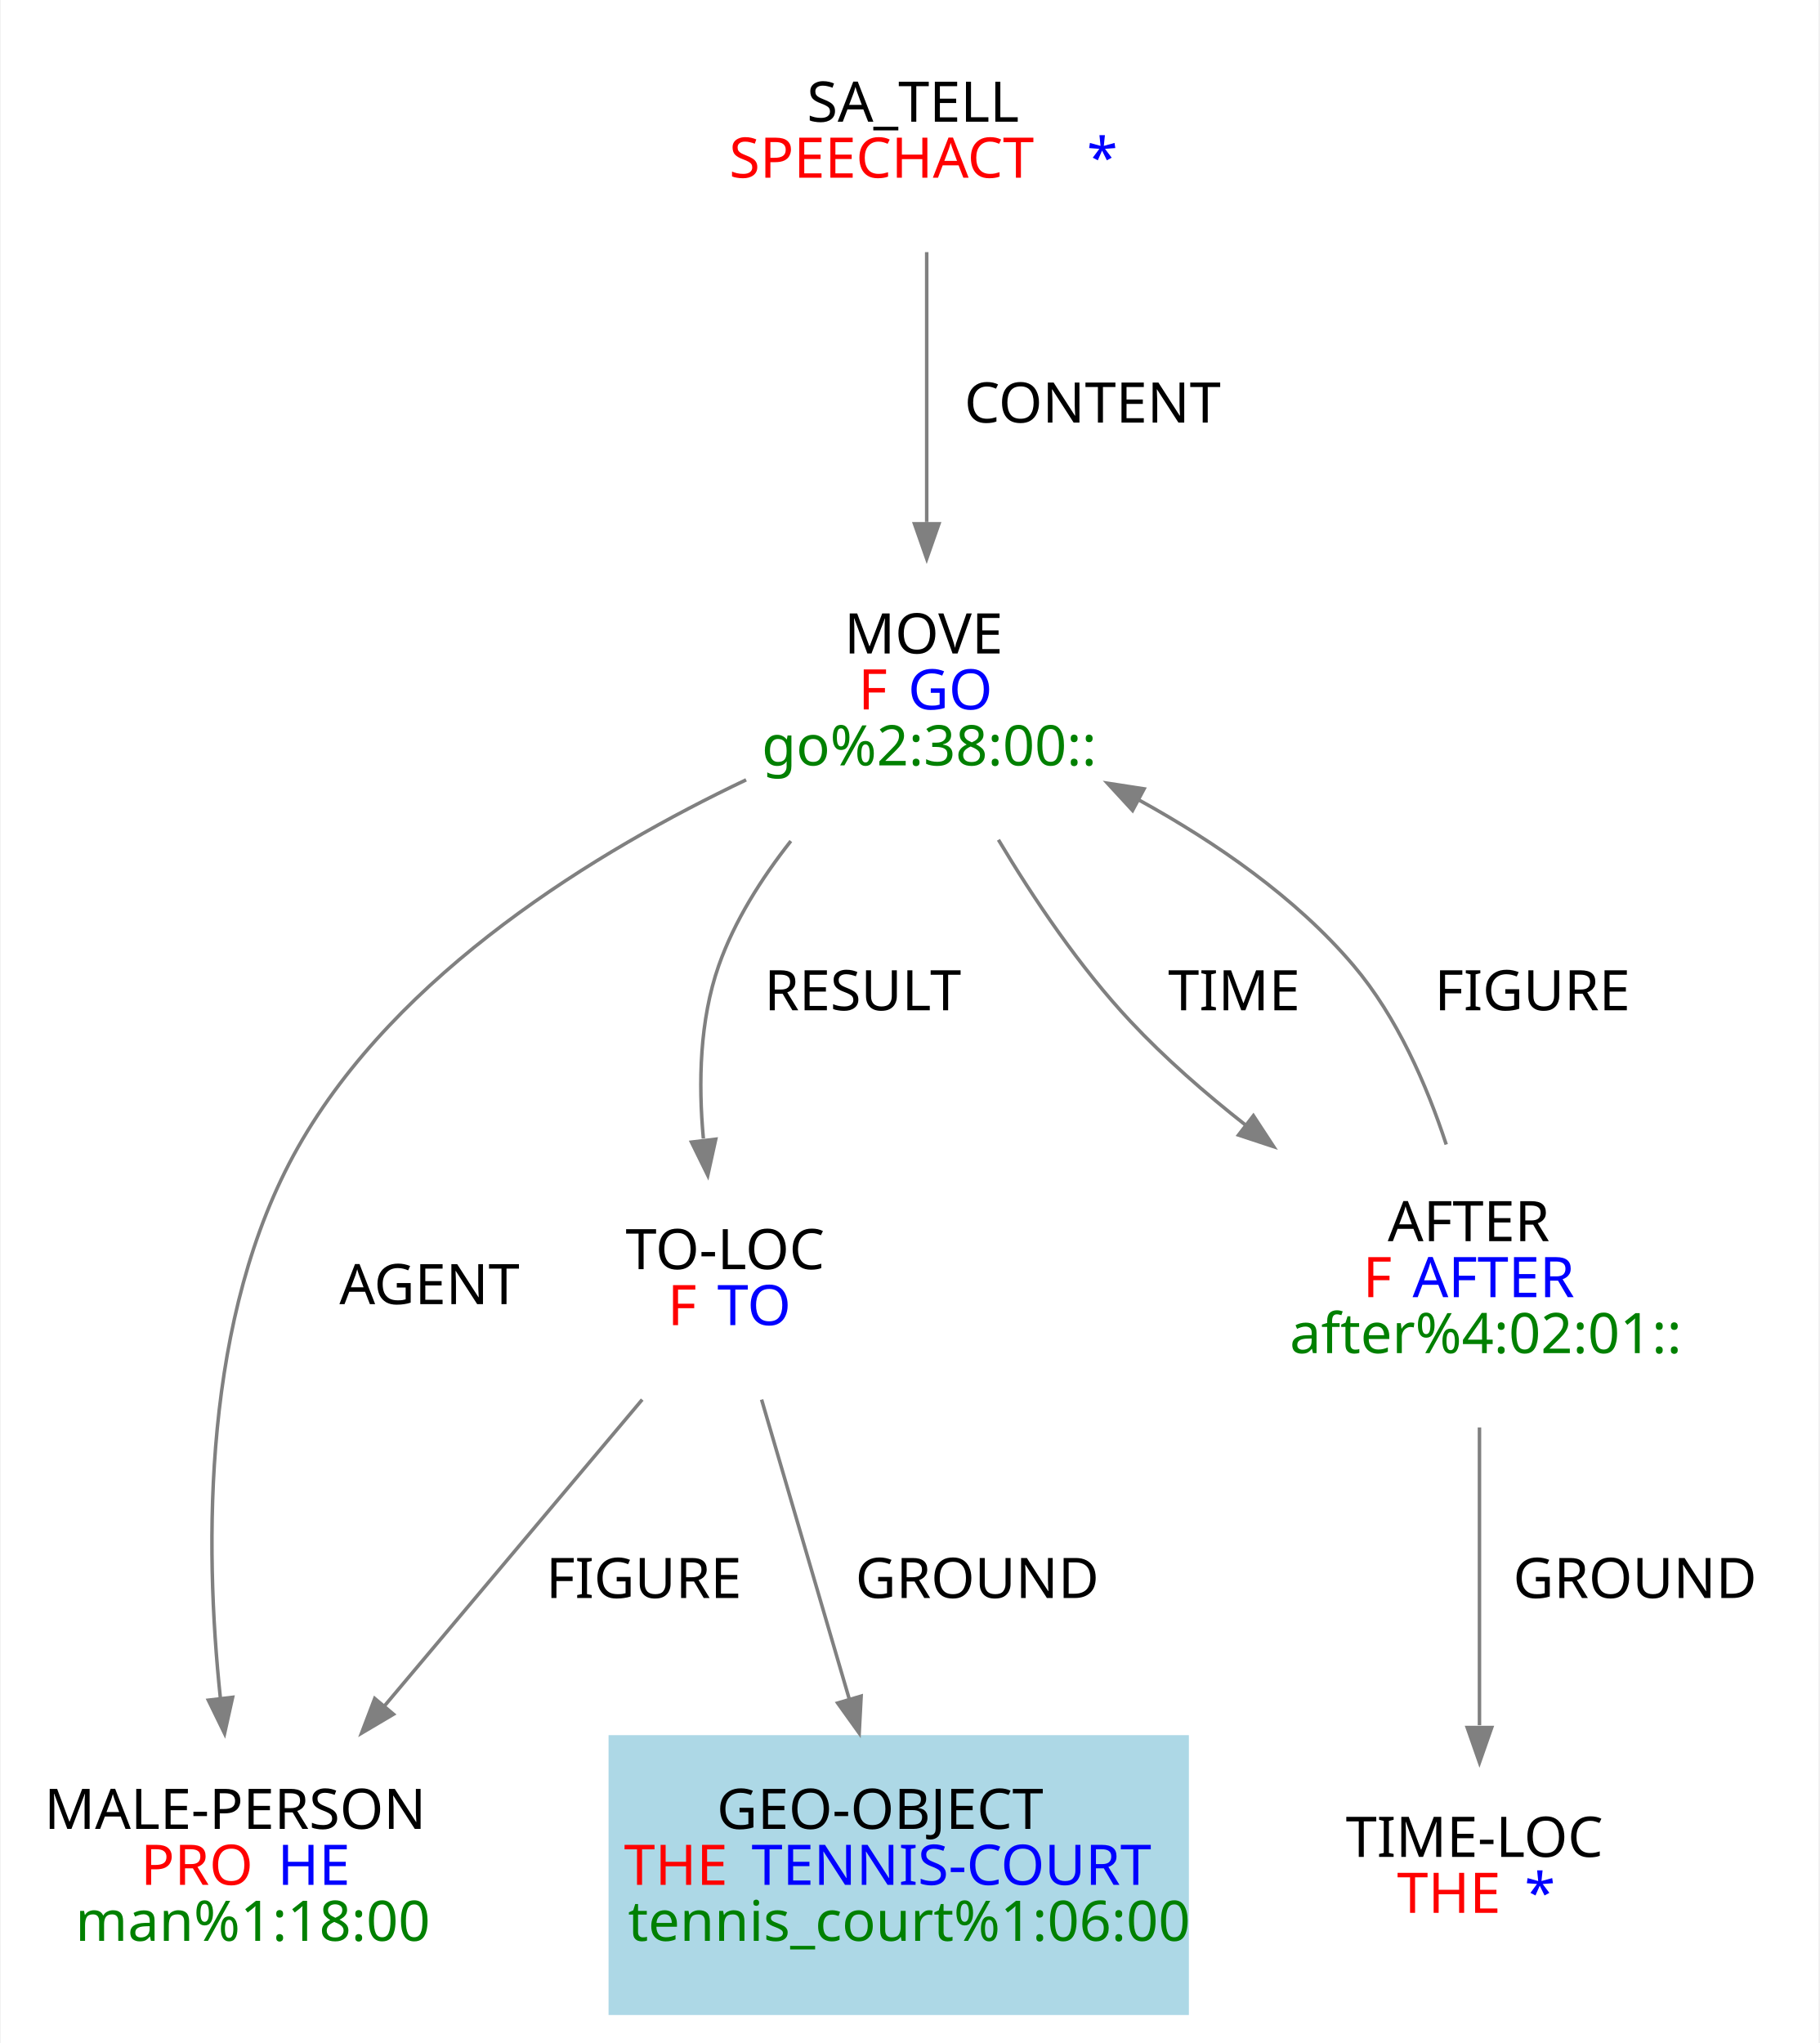
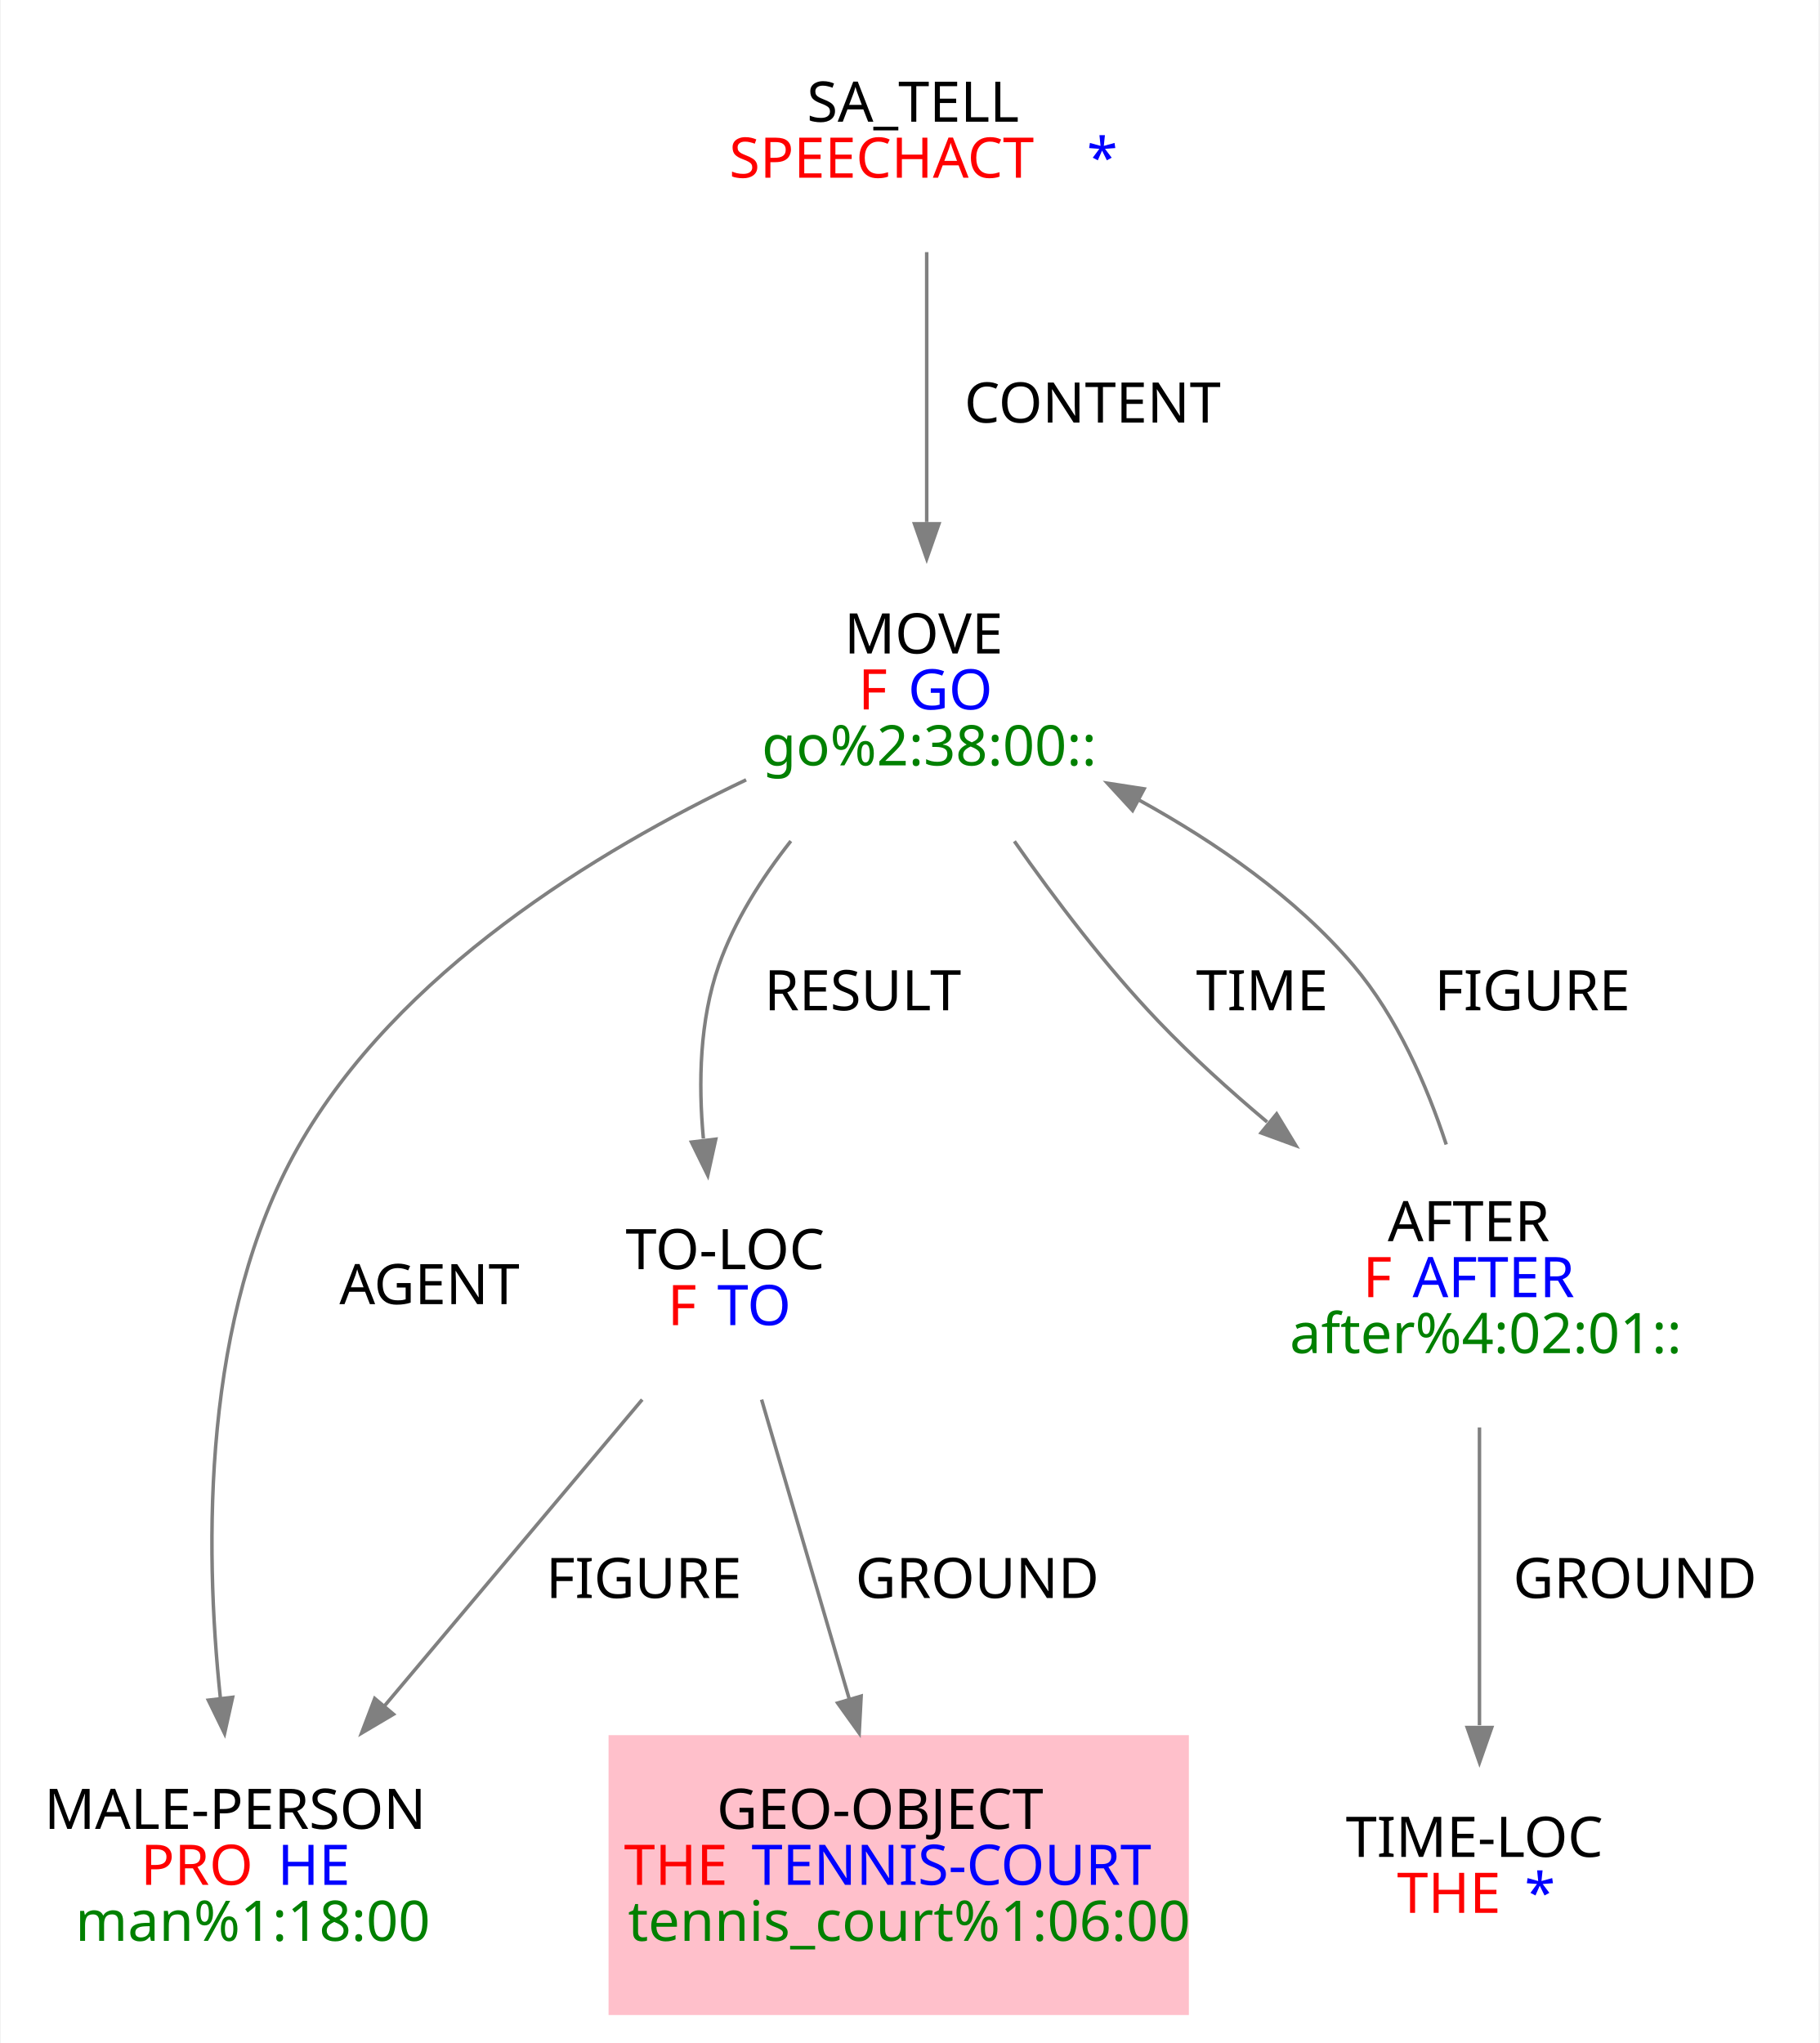
<svg xmlns="http://www.w3.org/2000/svg" xmlns:xlink="http://www.w3.org/1999/xlink" width="260pt" height="292pt" viewBox="0.00 0.00 259.79 292.00">
  <g id="graph0" class="graph" transform="scale(1 1) rotate(0) translate(4 288)">
    <polygon fill="white" stroke="transparent" points="-4,4 -4,-288 255.79,-288 255.79,4 -4,4" />
    <g id="node1" class="node">
      <g id="a_node1">
        <a xlink:href="http://trips.ihmc.us/lexicon/data/ONT::SA_TELL.xml" xlink:title="&lt;font color=&quot;green&quot;&gt;&lt;br /&gt;&lt;/font&gt; &lt;font color=&quot;black&quot;&gt;SA_TELL&lt;/font&gt; &lt;font color=&quot;green&quot;&gt;&lt;br /&gt;&lt;/font&gt; &lt;font color=&quot;red&quot;&gt;SPEECHACT&lt;/font&gt; &lt;font color=&quot;blue&quot;&gt;* &lt;/font&gt; &lt;font color=&quot;green&quot;&gt;&lt;br /&gt; &lt;/font&gt;">
          <text text-anchor="start" x="109" y="-270.6" font-family="Work Sans" font-size="8.00"> </text>
          <text text-anchor="start" x="111.22" y="-270.6" font-family="Work Sans" font-size="8.00">SA_TELL</text>
          <text text-anchor="start" x="145.46" y="-270.6" font-family="Work Sans" font-size="8.00"> </text>
          <text text-anchor="start" x="97.89" y="-262.6" font-family="Work Sans" font-size="8.00"> </text>
          <text text-anchor="start" x="100.11" y="-262.6" font-family="Work Sans" font-size="8.00" fill="red">SPEECHACT</text>
          <text text-anchor="start" x="149.01" y="-262.6" font-family="Work Sans" font-size="8.00"> </text>
          <text text-anchor="start" x="151.23" y="-262.6" font-family="Work Sans" font-size="8.00" fill="blue">* </text>
          <text text-anchor="start" x="156.57" y="-262.6" font-family="Work Sans" font-size="8.00"> </text>
          <text text-anchor="start" x="127.23" y="-254.6" font-family="Work Sans" font-size="8.00" fill="green"> </text>
        </a>
      </g>
    </g>
    <g id="node2" class="node">
      <g id="a_node2">
        <a xlink:href="http://trips.ihmc.us/lexicon/data/ONT::MOVE.xml" xlink:title="&lt;font color=&quot;green&quot;&gt;&lt;br /&gt;&lt;/font&gt; &lt;font color=&quot;black&quot;&gt;MOVE&lt;/font&gt; &lt;font color=&quot;green&quot;&gt;&lt;br /&gt;&lt;/font&gt; &lt;font color=&quot;red&quot;&gt;F&lt;/font&gt; &lt;font color=&quot;blue&quot;&gt;GO&lt;/font&gt; &lt;font color=&quot;green&quot;&gt;&lt;br /&gt;&lt;/font&gt; &lt;font color=&quot;green&quot;&gt;go%2:38:00::&lt;/font&gt; &lt;font color=&quot;green&quot;&gt;&lt;br /&gt; &lt;/font&gt;">
          <text text-anchor="start" x="114.34" y="-194.6" font-family="Work Sans" font-size="8.00"> </text>
          <text text-anchor="start" x="116.56" y="-194.6" font-family="Work Sans" font-size="8.00">MOVE</text>
          <text text-anchor="start" x="140.12" y="-194.6" font-family="Work Sans" font-size="8.00"> </text>
          <text text-anchor="start" x="116.34" y="-186.6" font-family="Work Sans" font-size="8.00"> </text>
          <text text-anchor="start" x="118.56" y="-186.6" font-family="Work Sans" font-size="8.00" fill="red">F</text>
          <text text-anchor="start" x="123.45" y="-186.6" font-family="Work Sans" font-size="8.00"> </text>
          <text text-anchor="start" x="125.67" y="-186.6" font-family="Work Sans" font-size="8.00" fill="blue">GO</text>
          <text text-anchor="start" x="138.12" y="-186.6" font-family="Work Sans" font-size="8.00"> </text>
          <text text-anchor="start" x="102.54" y="-178.6" font-family="Work Sans" font-size="8.00"> </text>
          <text text-anchor="start" x="104.77" y="-178.6" font-family="Work Sans" font-size="8.00" fill="green">go%2:38:00::</text>
          <text text-anchor="start" x="151.91" y="-178.6" font-family="Work Sans" font-size="8.00"> </text>
          <text text-anchor="start" x="127.23" y="-170.6" font-family="Work Sans" font-size="8.00" fill="green"> </text>
        </a>
      </g>
    </g>
-     <g id="edge2" class="edge">
+     <g id="edge6" class="edge">
      <path fill="none" stroke="grey" stroke-width="0.5" d="M128.34,-251.96C128.34,-241.04 128.34,-226.02 128.34,-213.39" />
      <polygon fill="grey" stroke="grey" stroke-width="0.5" points="130.09,-213.14 128.34,-208.14 126.59,-213.14 130.09,-213.14" />
      <text text-anchor="middle" x="152.05" y="-227.6" font-family="Work Sans" font-size="8.00"> CONTENT   </text>
    </g>
    <g id="node3" class="node">
      <g id="a_node3">
        <a xlink:href="http://trips.ihmc.us/lexicon/data/ONT::MALE-PERSON.xml" xlink:title="&lt;font color=&quot;green&quot;&gt;&lt;br /&gt;&lt;/font&gt; &lt;font color=&quot;black&quot;&gt;MALE-PERSON&lt;/font&gt; &lt;font color=&quot;green&quot;&gt;&lt;br /&gt;&lt;/font&gt; &lt;font color=&quot;red&quot;&gt;PRO&lt;/font&gt; &lt;font color=&quot;blue&quot;&gt;HE&lt;/font&gt; &lt;font color=&quot;green&quot;&gt;&lt;br /&gt;&lt;/font&gt; &lt;font color=&quot;green&quot;&gt;man%1:18:00&lt;/font&gt; &lt;font color=&quot;green&quot;&gt;&lt;br /&gt; &lt;/font&gt;">
          <text text-anchor="start" x="0" y="-26.6" font-family="Work Sans" font-size="8.00"> </text>
          <text text-anchor="start" x="2.22" y="-26.6" font-family="Work Sans" font-size="8.00">MALE-PERSON</text>
          <text text-anchor="start" x="60.46" y="-26.6" font-family="Work Sans" font-size="8.00"> </text>
          <text text-anchor="start" x="13.78" y="-18.6" font-family="Work Sans" font-size="8.00"> </text>
          <text text-anchor="start" x="16" y="-18.6" font-family="Work Sans" font-size="8.00" fill="red">PRO</text>
          <text text-anchor="start" x="33.34" y="-18.6" font-family="Work Sans" font-size="8.00"> </text>
          <text text-anchor="start" x="35.56" y="-18.6" font-family="Work Sans" font-size="8.00" fill="blue">HE</text>
          <text text-anchor="start" x="46.68" y="-18.6" font-family="Work Sans" font-size="8.00"> </text>
          <text text-anchor="start" x="4.43" y="-10.6" font-family="Work Sans" font-size="8.00"> </text>
          <text text-anchor="start" x="6.66" y="-10.6" font-family="Work Sans" font-size="8.00" fill="green">man%1:18:00</text>
          <text text-anchor="start" x="56.02" y="-10.6" font-family="Work Sans" font-size="8.00"> </text>
          <text text-anchor="start" x="30.23" y="-2.6" font-family="Work Sans" font-size="8.00" fill="green"> </text>
        </a>
      </g>
    </g>
-     <g id="edge4" class="edge">
+     <g id="edge7" class="edge">
      <path fill="none" stroke="grey" stroke-width="0.5" d="M102.53,-176.54C81.35,-166.47 52.62,-149.05 38.47,-124 24.84,-99.87 25.07,-67.32 27.39,-45.32" />
      <polygon fill="grey" stroke="grey" stroke-width="0.5" points="29.14,-45.41 27.99,-40.24 25.67,-45 29.14,-45.41" />
      <text text-anchor="middle" x="57.28" y="-101.6" font-family="Work Sans" font-size="8.00"> AGENT   </text>
    </g>
    <g id="node4" class="node">
      <g id="a_node4">
        <a xlink:href="http://trips.ihmc.us/lexicon/data/ONT::TO-LOC.xml" xlink:title="&lt;font color=&quot;green&quot;&gt;&lt;br /&gt;&lt;/font&gt; &lt;font color=&quot;black&quot;&gt;TO-LOC&lt;/font&gt; &lt;font color=&quot;green&quot;&gt;&lt;br /&gt;&lt;/font&gt; &lt;font color=&quot;red&quot;&gt;F&lt;/font&gt; &lt;font color=&quot;blue&quot;&gt;TO&lt;/font&gt; &lt;font color=&quot;green&quot;&gt;&lt;br /&gt; &lt;/font&gt;">
          <text text-anchor="start" x="83.08" y="-106.6" font-family="Work Sans" font-size="8.00"> </text>
          <text text-anchor="start" x="85.3" y="-106.6" font-family="Work Sans" font-size="8.00">TO-LOC</text>
          <text text-anchor="start" x="115.38" y="-106.6" font-family="Work Sans" font-size="8.00"> </text>
          <text text-anchor="start" x="89.08" y="-98.6" font-family="Work Sans" font-size="8.00"> </text>
          <text text-anchor="start" x="91.3" y="-98.6" font-family="Work Sans" font-size="8.00" fill="red">F</text>
          <text text-anchor="start" x="96.19" y="-98.6" font-family="Work Sans" font-size="8.00"> </text>
          <text text-anchor="start" x="98.41" y="-98.6" font-family="Work Sans" font-size="8.00" fill="blue">TO</text>
          <text text-anchor="start" x="109.38" y="-98.6" font-family="Work Sans" font-size="8.00"> </text>
          <text text-anchor="start" x="99.23" y="-90.6" font-family="Work Sans" font-size="8.00" fill="green"> </text>
        </a>
      </g>
    </g>
-     <g id="edge8" class="edge">
+     <g id="edge3" class="edge">
      <path fill="none" stroke="grey" stroke-width="0.5" d="M108.92,-167.79C104.72,-162.46 100.86,-156.37 98.62,-150 95.88,-142.21 95.69,-133.19 96.42,-125.28" />
      <polygon fill="grey" stroke="grey" stroke-width="0.5" points="98.19,-125.18 97.05,-120.01 94.72,-124.76 98.19,-125.18" />
      <text text-anchor="middle" x="119.2" y="-143.6" font-family="Work Sans" font-size="8.00"> RESULT   </text>
    </g>
    <g id="node6" class="node">
      <g id="a_node6">
        <a xlink:href="http://trips.ihmc.us/lexicon/data/ONT::AFTER.xml" xlink:title="&lt;font color=&quot;green&quot;&gt;&lt;br /&gt;&lt;/font&gt; &lt;font color=&quot;black&quot;&gt;AFTER&lt;/font&gt; &lt;font color=&quot;green&quot;&gt;&lt;br /&gt;&lt;/font&gt; &lt;font color=&quot;red&quot;&gt;F&lt;/font&gt; &lt;font color=&quot;blue&quot;&gt;AFTER&lt;/font&gt; &lt;font color=&quot;green&quot;&gt;&lt;br /&gt;&lt;/font&gt; &lt;font color=&quot;green&quot;&gt;after%4:02:01::&lt;/font&gt; &lt;font color=&quot;green&quot;&gt;&lt;br /&gt; &lt;/font&gt;">
          <text text-anchor="start" x="192.01" y="-110.6" font-family="Work Sans" font-size="8.00"> </text>
          <text text-anchor="start" x="194.23" y="-110.6" font-family="Work Sans" font-size="8.00">AFTER</text>
          <text text-anchor="start" x="220.45" y="-110.6" font-family="Work Sans" font-size="8.00"> </text>
          <text text-anchor="start" x="188.45" y="-102.6" font-family="Work Sans" font-size="8.00"> </text>
          <text text-anchor="start" x="190.67" y="-102.6" font-family="Work Sans" font-size="8.00" fill="red">F</text>
          <text text-anchor="start" x="195.56" y="-102.6" font-family="Work Sans" font-size="8.00"> </text>
          <text text-anchor="start" x="197.78" y="-102.6" font-family="Work Sans" font-size="8.00" fill="blue">AFTER</text>
          <text text-anchor="start" x="224.01" y="-102.6" font-family="Work Sans" font-size="8.00"> </text>
          <text text-anchor="start" x="177.99" y="-94.6" font-family="Work Sans" font-size="8.00"> </text>
          <text text-anchor="start" x="180.21" y="-94.6" font-family="Work Sans" font-size="8.00" fill="green">after%4:02:01::</text>
          <text text-anchor="start" x="234.47" y="-94.6" font-family="Work Sans" font-size="8.00"> </text>
          <text text-anchor="start" x="206.23" y="-86.6" font-family="Work Sans" font-size="8.00" fill="green"> </text>
        </a>
      </g>
    </g>
-     <g id="edge6" class="edge">
-       <path fill="none" stroke="grey" stroke-width="0.5" d="M138.59,-167.97C143.65,-159.51 150.22,-149.74 157.48,-142 162.39,-136.76 168.13,-131.75 173.92,-127.19" />
-       <polygon fill="grey" stroke="grey" stroke-width="0.5" points="175.03,-128.54 177.93,-124.11 172.9,-125.77 175.03,-128.54" />
-       <text text-anchor="middle" x="172.27" y="-143.6" font-family="Work Sans" font-size="8.00"> TIME   </text>
+     <g id="edge1" class="edge">
+       <path fill="none" stroke="grey" stroke-width="0.5" d="M140.87,-167.76C146.69,-159.45 153.97,-149.85 161.48,-142 166.21,-137.05 171.61,-132.16 176.99,-127.64" />
+       <polygon fill="grey" stroke="grey" stroke-width="0.5" points="178.35,-128.79 181.1,-124.26 176.13,-126.08 178.35,-128.79" />
+       <text text-anchor="middle" x="176.27" y="-143.6" font-family="Work Sans" font-size="8.00"> TIME   </text>
    </g>
-     <g id="edge5" class="edge">
+     <g id="edge2" class="edge">
      <path fill="none" stroke="grey" stroke-width="0.5" d="M87.68,-87.96C77.37,-75.7 62.63,-58.19 50.82,-44.15" />
      <polygon fill="grey" stroke="grey" stroke-width="0.5" points="52.13,-42.99 47.57,-40.29 49.45,-45.24 52.13,-42.99" />
      <text text-anchor="middle" x="87.9" y="-59.6" font-family="Work Sans" font-size="8.00"> FIGURE   </text>
    </g>
    <g id="node5" class="node">
      <g id="a_node5">
        <a xlink:href="http://trips.ihmc.us/lexicon/data/ONT::GEO-OBJECT.xml" xlink:title="&lt;font color=&quot;green&quot;&gt;&lt;br /&gt;&lt;/font&gt; &lt;font color=&quot;black&quot;&gt;GEO-OBJECT&lt;/font&gt; &lt;font color=&quot;green&quot;&gt;&lt;br /&gt;&lt;/font&gt; &lt;font color=&quot;red&quot;&gt;THE&lt;/font&gt; &lt;font color=&quot;blue&quot;&gt;TENNIS-COURT&lt;/font&gt; &lt;font color=&quot;green&quot;&gt;&lt;br /&gt;&lt;/font&gt; &lt;font color=&quot;green&quot;&gt;tennis_court%1:06:00&lt;/font&gt; &lt;font color=&quot;green&quot;&gt;&lt;br /&gt; &lt;/font&gt;">
-           <polygon fill="lightblue" stroke="transparent" points="165.81,-40 82.87,-40 82.87,0 165.81,0 165.81,-40" />
+           <polygon fill="pink" stroke="transparent" points="165.81,-40 82.87,-40 82.87,0 165.81,0 165.81,-40" />
          <text text-anchor="start" x="96.12" y="-26.6" font-family="Work Sans" font-size="8.00"> </text>
          <text text-anchor="start" x="98.34" y="-26.6" font-family="Work Sans" font-size="8.00">GEO-OBJECT</text>
          <text text-anchor="start" x="150.34" y="-26.6" font-family="Work Sans" font-size="8.00"> </text>
          <text text-anchor="start" x="82.86" y="-18.6" font-family="Work Sans" font-size="8.00"> </text>
          <text text-anchor="start" x="85.08" y="-18.6" font-family="Work Sans" font-size="8.00" fill="red">THE</text>
          <text text-anchor="start" x="101.08" y="-18.6" font-family="Work Sans" font-size="8.00"> </text>
          <text text-anchor="start" x="103.3" y="-18.6" font-family="Work Sans" font-size="8.00" fill="blue">TENNIS-COURT</text>
          <text text-anchor="start" x="163.6" y="-18.6" font-family="Work Sans" font-size="8.00"> </text>
          <text text-anchor="start" x="83.42" y="-10.6" font-family="Work Sans" font-size="8.00"> </text>
          <text text-anchor="start" x="85.65" y="-10.6" font-family="Work Sans" font-size="8.00" fill="green">tennis_court%1:06:00</text>
          <text text-anchor="start" x="163.03" y="-10.6" font-family="Work Sans" font-size="8.00"> </text>
          <text text-anchor="start" x="123.23" y="-2.6" font-family="Work Sans" font-size="8.00" fill="green"> </text>
        </a>
      </g>
    </g>
-     <g id="edge7" class="edge">
+     <g id="edge4" class="edge">
      <path fill="none" stroke="grey" stroke-width="0.5" d="M104.74,-87.96C108.24,-76.02 113.19,-59.08 117.25,-45.24" />
      <polygon fill="grey" stroke="grey" stroke-width="0.5" points="118.97,-45.58 118.69,-40.29 115.61,-44.59 118.97,-45.58" />
      <text text-anchor="middle" x="135.56" y="-59.6" font-family="Work Sans" font-size="8.00"> GROUND   </text>
    </g>
-     <g id="edge3" class="edge">
+     <g id="edge8" class="edge">
      <path fill="none" stroke="grey" stroke-width="0.5" d="M202.59,-124.42C199.79,-132.96 195.54,-142.68 189.34,-150 181.07,-159.76 169.55,-167.66 158.74,-173.62" />
      <polygon fill="grey" stroke="grey" stroke-width="0.5" points="157.76,-172.16 154.17,-176.06 159.41,-175.25 157.76,-172.16" />
      <text text-anchor="middle" x="214.9" y="-143.6" font-family="Work Sans" font-size="8.00"> FIGURE   </text>
    </g>
    <g id="node7" class="node">
      <g id="a_node7">
        <a xlink:href="http://trips.ihmc.us/lexicon/data/ONT::TIME-LOC.xml" xlink:title="&lt;font color=&quot;green&quot;&gt;&lt;br /&gt;&lt;/font&gt; &lt;font color=&quot;black&quot;&gt;TIME-LOC&lt;/font&gt; &lt;font color=&quot;green&quot;&gt;&lt;br /&gt;&lt;/font&gt; &lt;font color=&quot;red&quot;&gt;THE&lt;/font&gt; &lt;font color=&quot;blue&quot;&gt;* &lt;/font&gt; &lt;font color=&quot;green&quot;&gt;&lt;br /&gt; &lt;/font&gt;">
          <text text-anchor="start" x="186.01" y="-22.6" font-family="Work Sans" font-size="8.00"> </text>
          <text text-anchor="start" x="188.23" y="-22.6" font-family="Work Sans" font-size="8.00">TIME-LOC</text>
          <text text-anchor="start" x="226.45" y="-22.6" font-family="Work Sans" font-size="8.00"> </text>
          <text text-anchor="start" x="193.34" y="-14.6" font-family="Work Sans" font-size="8.00"> </text>
          <text text-anchor="start" x="195.56" y="-14.6" font-family="Work Sans" font-size="8.00" fill="red">THE</text>
          <text text-anchor="start" x="211.56" y="-14.6" font-family="Work Sans" font-size="8.00"> </text>
          <text text-anchor="start" x="213.78" y="-14.6" font-family="Work Sans" font-size="8.00" fill="blue">* </text>
          <text text-anchor="start" x="219.12" y="-14.6" font-family="Work Sans" font-size="8.00"> </text>
          <text text-anchor="start" x="206.23" y="-6.6" font-family="Work Sans" font-size="8.00" fill="green"> </text>
        </a>
      </g>
    </g>
-     <g id="edge1" class="edge">
+     <g id="edge5" class="edge">
      <path fill="none" stroke="grey" stroke-width="0.5" d="M207.34,-83.98C207.34,-71.23 207.34,-54.45 207.34,-41.42" />
      <polygon fill="grey" stroke="grey" stroke-width="0.5" points="209.09,-41.09 207.34,-36.09 205.59,-41.09 209.09,-41.09" />
      <text text-anchor="middle" x="229.56" y="-59.6" font-family="Work Sans" font-size="8.00"> GROUND   </text>
    </g>
  </g>
</svg>
